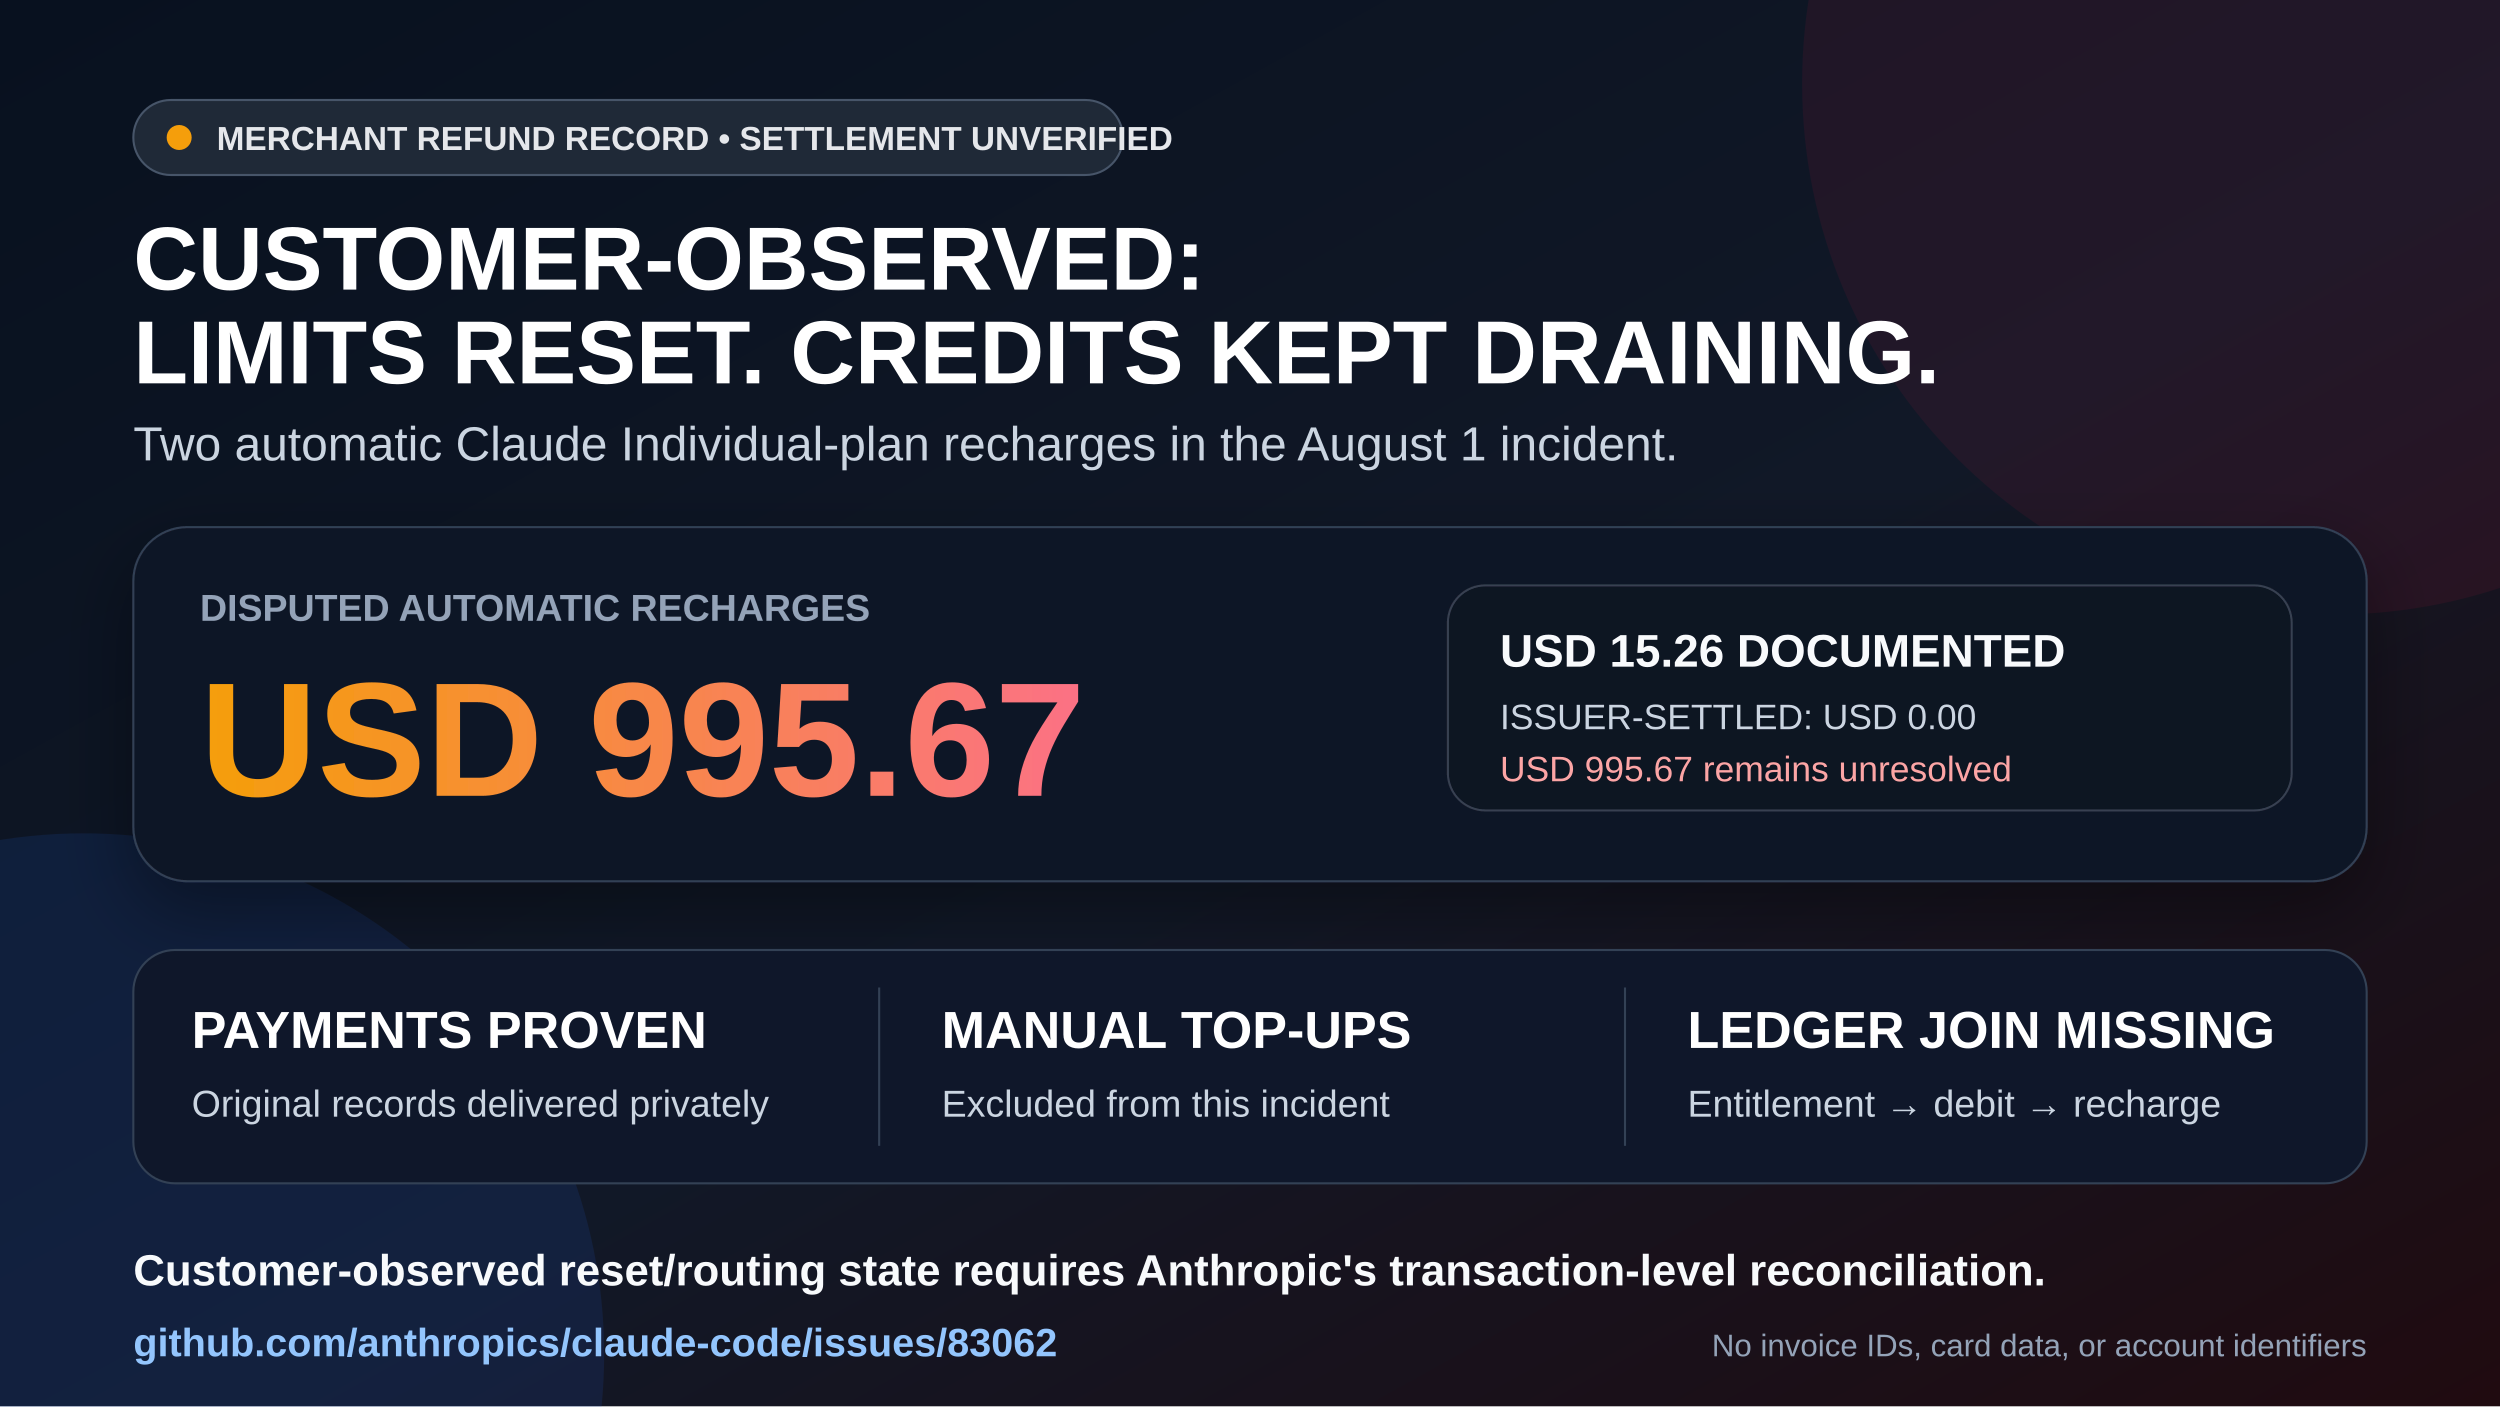
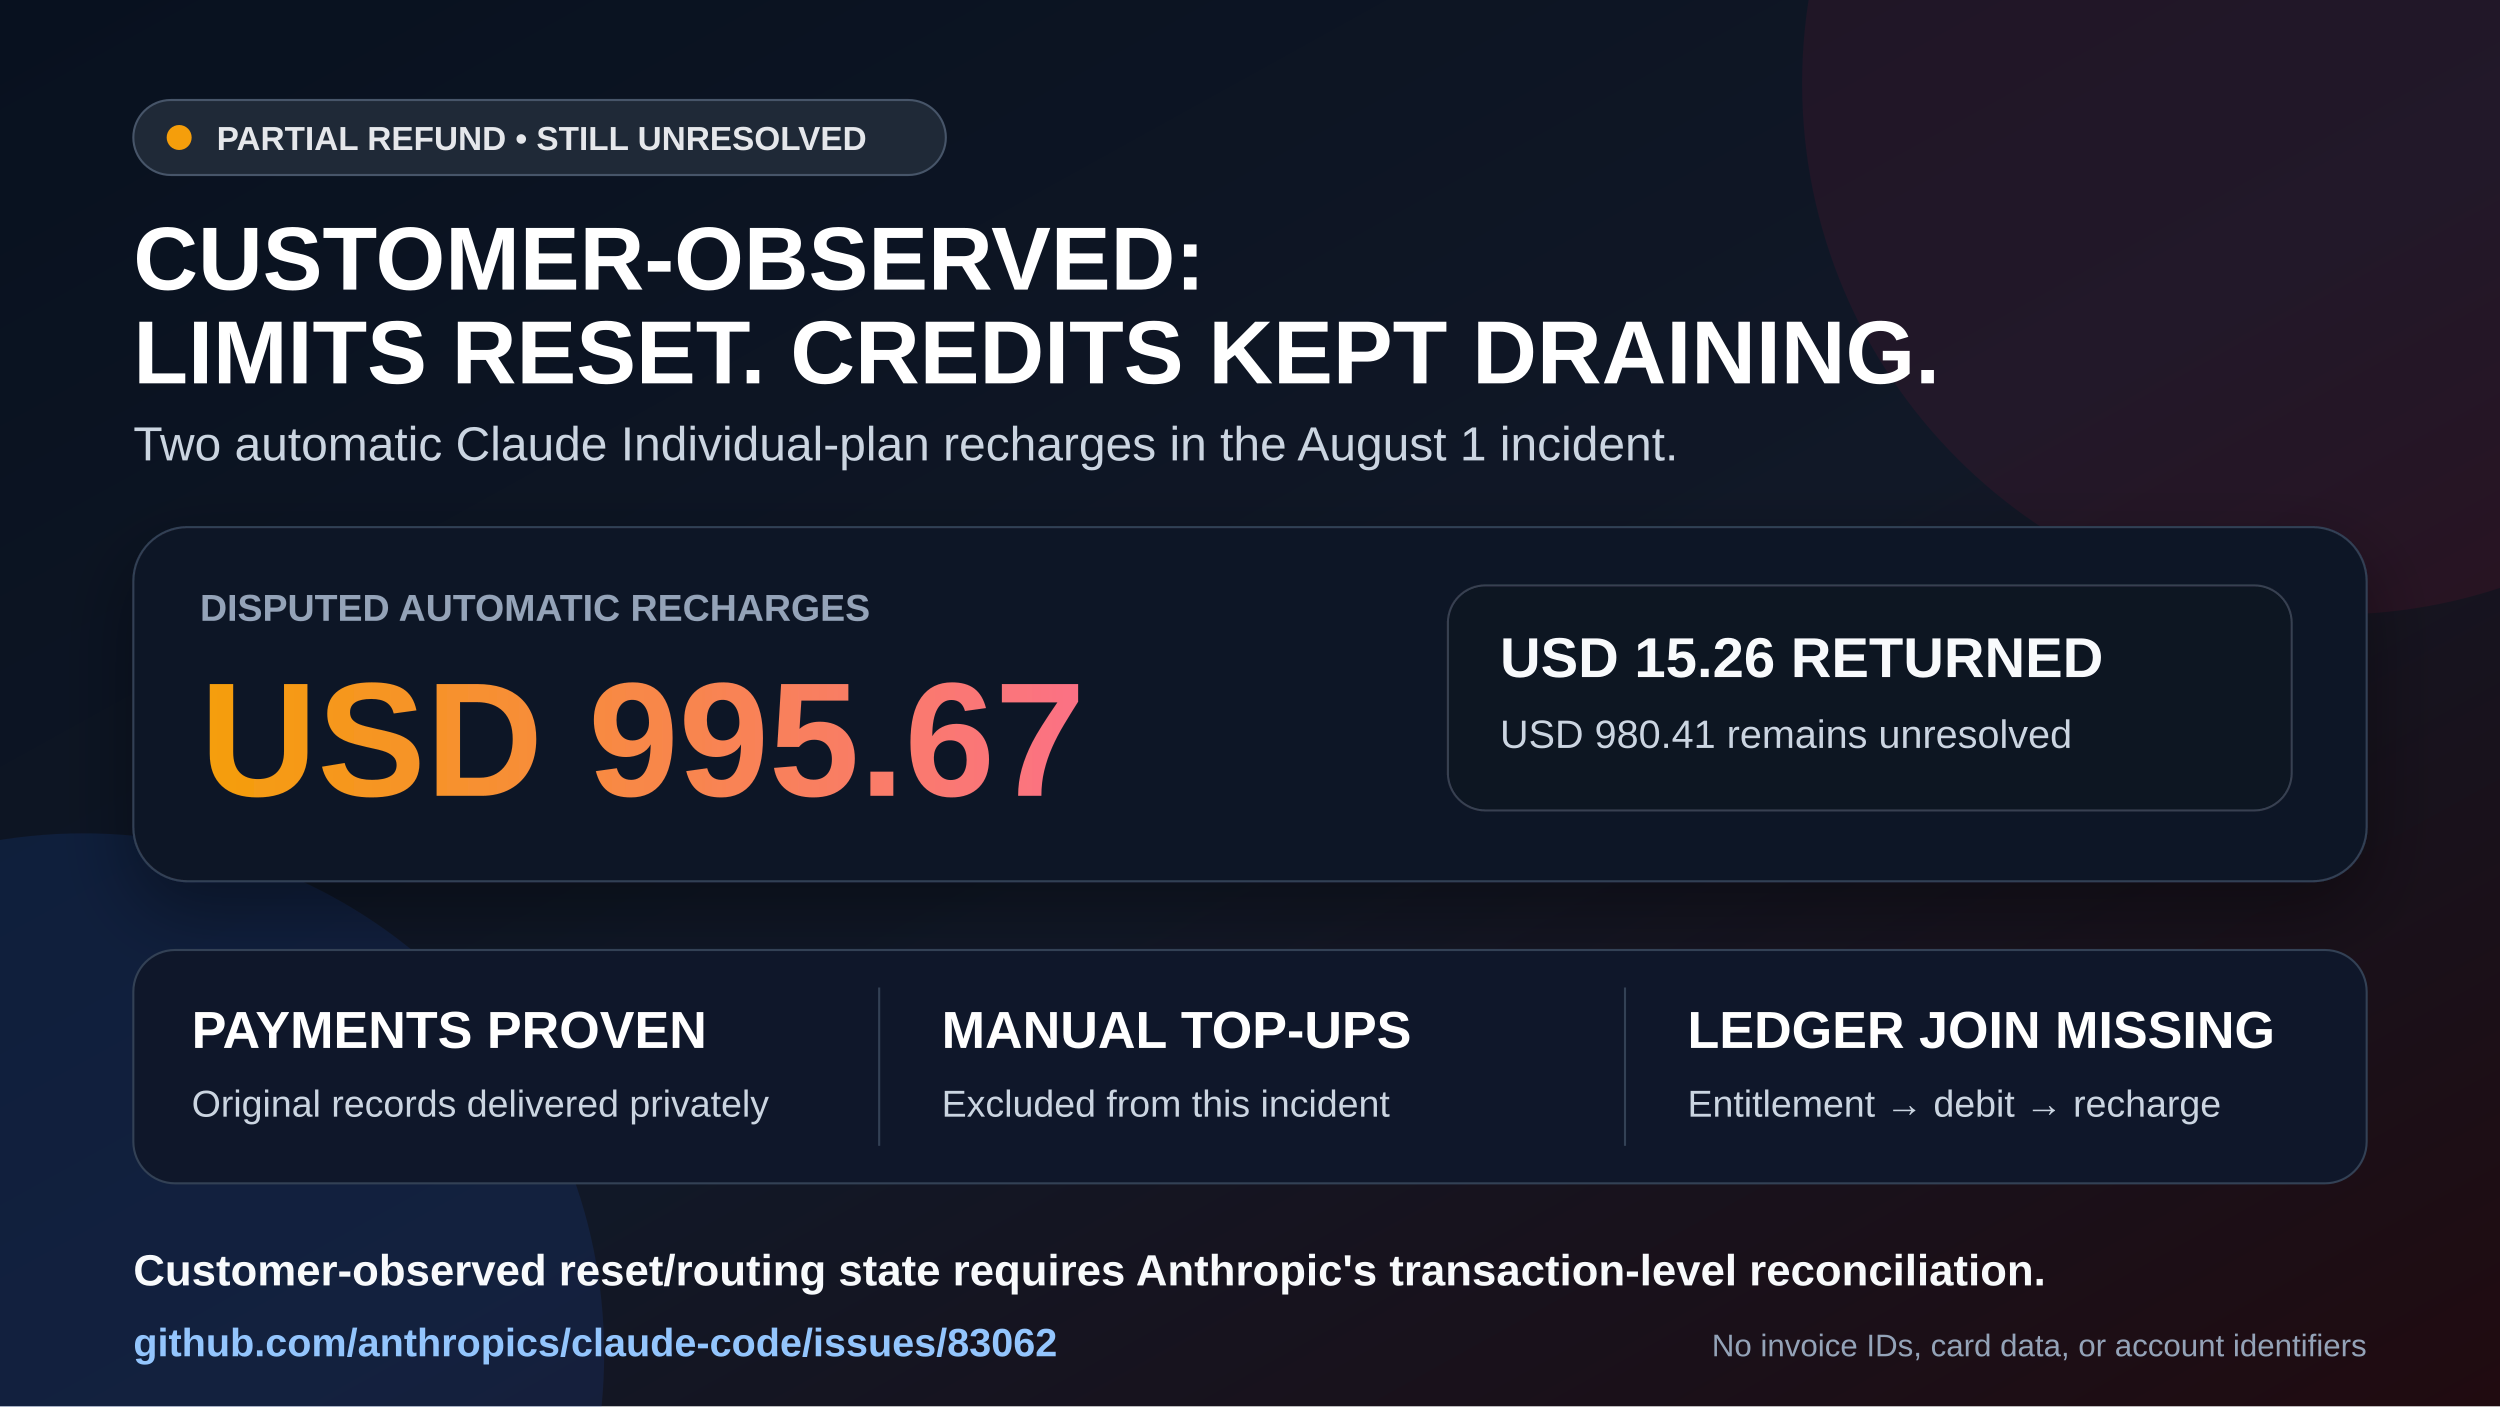
<svg xmlns="http://www.w3.org/2000/svg" width="1200" height="675" viewBox="0 0 1200 675" role="img" aria-labelledby="title desc">
  <defs>
    <linearGradient id="bg" x1="0" y1="0" x2="1" y2="1">
      <stop offset="0" stop-color="#08111f" />
      <stop offset=".55" stop-color="#111827" />
      <stop offset="1" stop-color="#200b10" />
    </linearGradient>
    <linearGradient id="money" x1="0" y1="0" x2="1" y2="0">
      <stop offset="0" stop-color="#f59e0b" />
      <stop offset="1" stop-color="#fb7185" />
    </linearGradient>
    <filter id="shadow" x="-20%" y="-20%" width="140%" height="150%">
      <feDropShadow dx="0" dy="14" stdDeviation="18" flood-color="#000000" flood-opacity=".38" />
    </filter>
  </defs>
  <rect width="1200" height="675" fill="url(#bg)" />
  <circle cx="1120" cy="40" r="255" fill="#be123c" opacity=".10" />
  <circle cx="40" cy="650" r="250" fill="#2563eb" opacity=".12" />
  <g font-family="Arial, Helvetica, sans-serif">
    <g transform="translate(64 48)">
-       <rect width="475" height="36" rx="18" fill="#1f2937" stroke="#475569" />
+       <rect width="390" height="36" rx="18" fill="#1f2937" stroke="#475569" />
      <circle cx="22" cy="18" r="6" fill="#f59e0b" />
-       <text x="40" y="24" fill="#e5e7eb" font-size="16" font-weight="700">MERCHANT REFUND RECORD • SETTLEMENT UNVERIFIED</text>
+       <text x="40" y="24" fill="#e5e7eb" font-size="16" font-weight="700">PARTIAL REFUND • STILL UNRESOLVED</text>
    </g>
    <text x="64" y="139" fill="#ffffff" font-size="43" font-weight="700">CUSTOMER-OBSERVED:</text>
    <text x="64" y="184" fill="#ffffff" font-size="43" font-weight="700">LIMITS RESET. CREDITS KEPT DRAINING.</text>
    <text x="64" y="221" fill="#cbd5e1" font-size="23">Two automatic Claude Individual-plan recharges in the August 1 incident.</text>
    <g filter="url(#shadow)">
      <rect x="64" y="253" width="1072" height="170" rx="26" fill="#111827" stroke="#334155" />
      <text x="96" y="298" fill="#94a3b8" font-size="18" font-weight="700">DISPUTED AUTOMATIC RECHARGES</text>
      <text x="96" y="382" fill="url(#money)" font-size="78" font-weight="700">USD 995.67</text>
      <g transform="translate(695 281)">
        <rect width="405" height="108" rx="18" fill="#0b1220" stroke="#374151" />
-         <text x="25" y="39" fill="#f8fafc" font-size="22" font-weight="700">USD 15.26 DOCUMENTED</text>
-         <text x="25" y="69" fill="#cbd5e1" font-size="17">ISSUER-SETTLED: USD 0.00</text>
-         <text x="25" y="94" fill="#fca5a5" font-size="17">USD 995.67 remains unresolved</text>
+         <text x="25" y="44" fill="#f8fafc" font-size="27" font-weight="700">USD 15.26 RETURNED</text>
+         <text x="25" y="78" fill="#cbd5e1" font-size="19">USD 980.41 remains unresolved</text>
      </g>
    </g>
    <g transform="translate(64 456)">
      <rect width="1072" height="112" rx="20" fill="#0f172a" stroke="#334155" />
      <line x1="358" y1="18" x2="358" y2="94" stroke="#334155" />
      <line x1="716" y1="18" x2="716" y2="94" stroke="#334155" />
      <text x="28" y="47" fill="#ffffff" font-size="25" font-weight="700">PAYMENTS PROVEN</text>
      <text x="28" y="80" fill="#cbd5e1" font-size="18">Original records delivered privately</text>
      <text x="388" y="47" fill="#ffffff" font-size="25" font-weight="700">MANUAL TOP-UPS</text>
      <text x="388" y="80" fill="#cbd5e1" font-size="18">Excluded from this incident</text>
      <text x="746" y="47" fill="#ffffff" font-size="25" font-weight="700">LEDGER JOIN MISSING</text>
      <text x="746" y="80" fill="#cbd5e1" font-size="18">Entitlement → debit → recharge</text>
    </g>
    <text x="64" y="617" fill="#f8fafc" font-size="21" font-weight="700">Customer-observed reset/routing state requires Anthropic's transaction-level reconciliation.</text>
    <text x="64" y="651" fill="#93c5fd" font-size="19" font-weight="650">github.com/anthropics/claude-code/issues/83062</text>
    <text x="1136" y="651" fill="#94a3b8" font-size="15" text-anchor="end">No invoice IDs, card data, or account identifiers</text>
  </g>
</svg>
